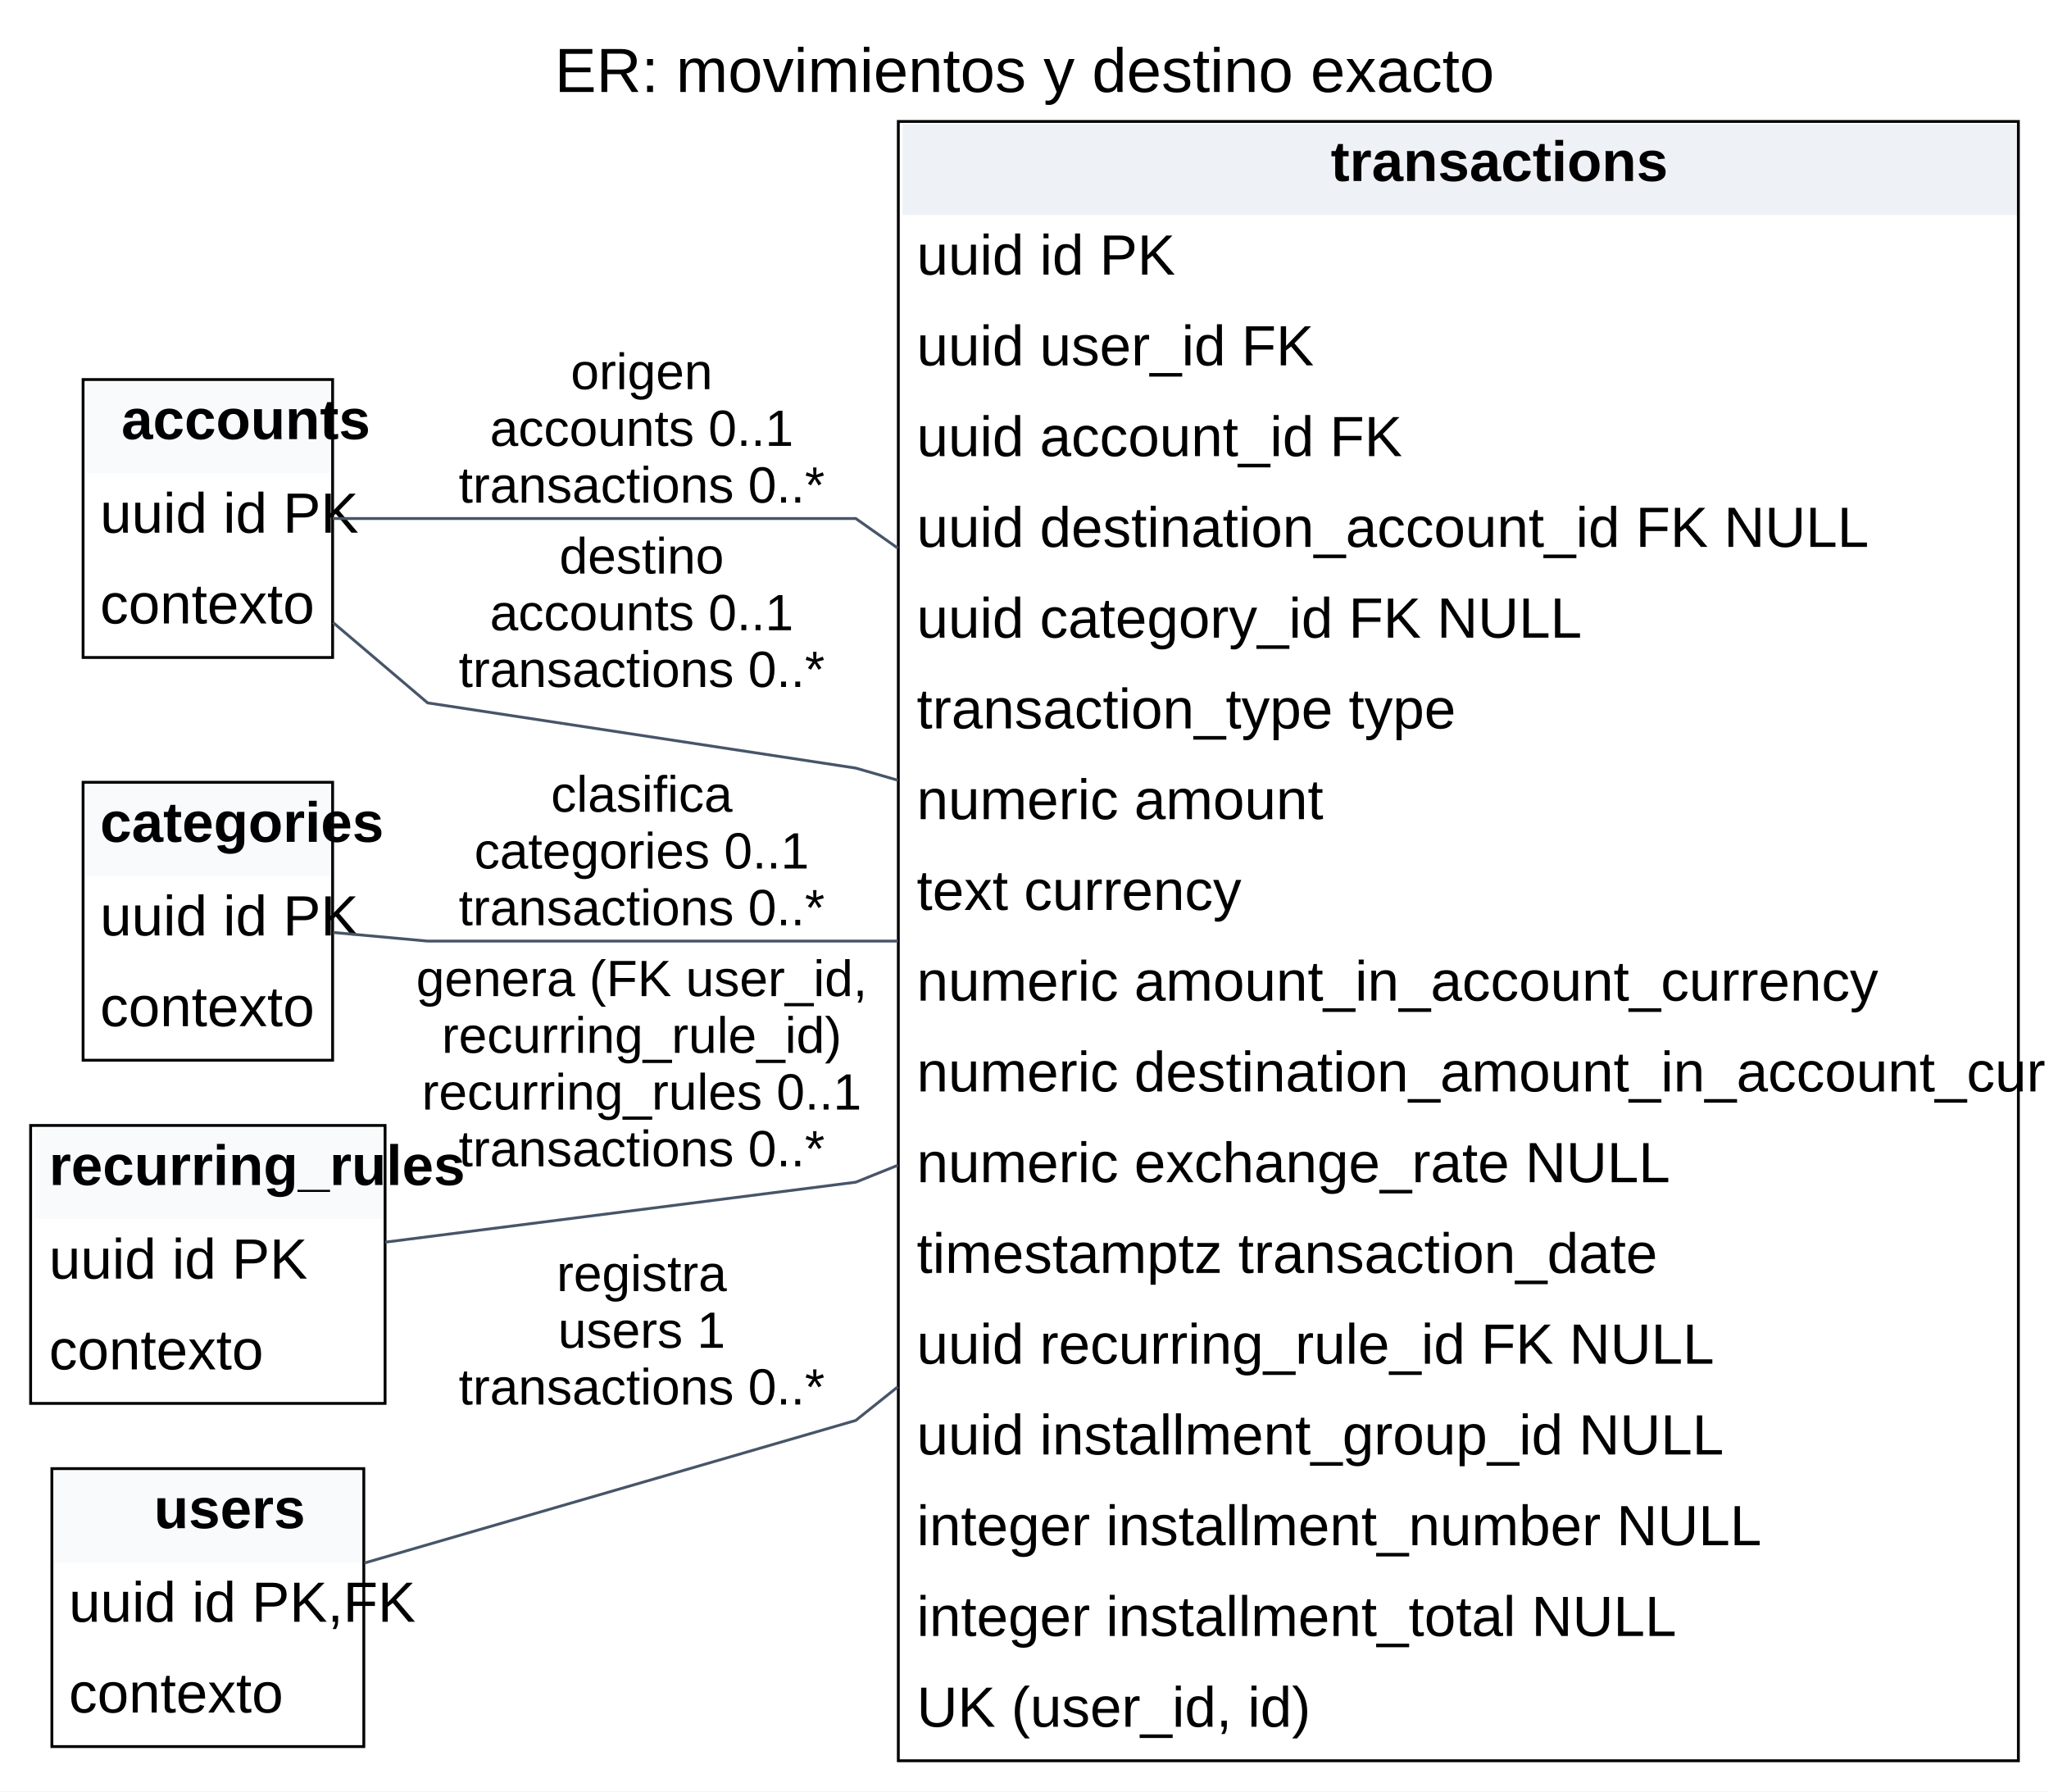
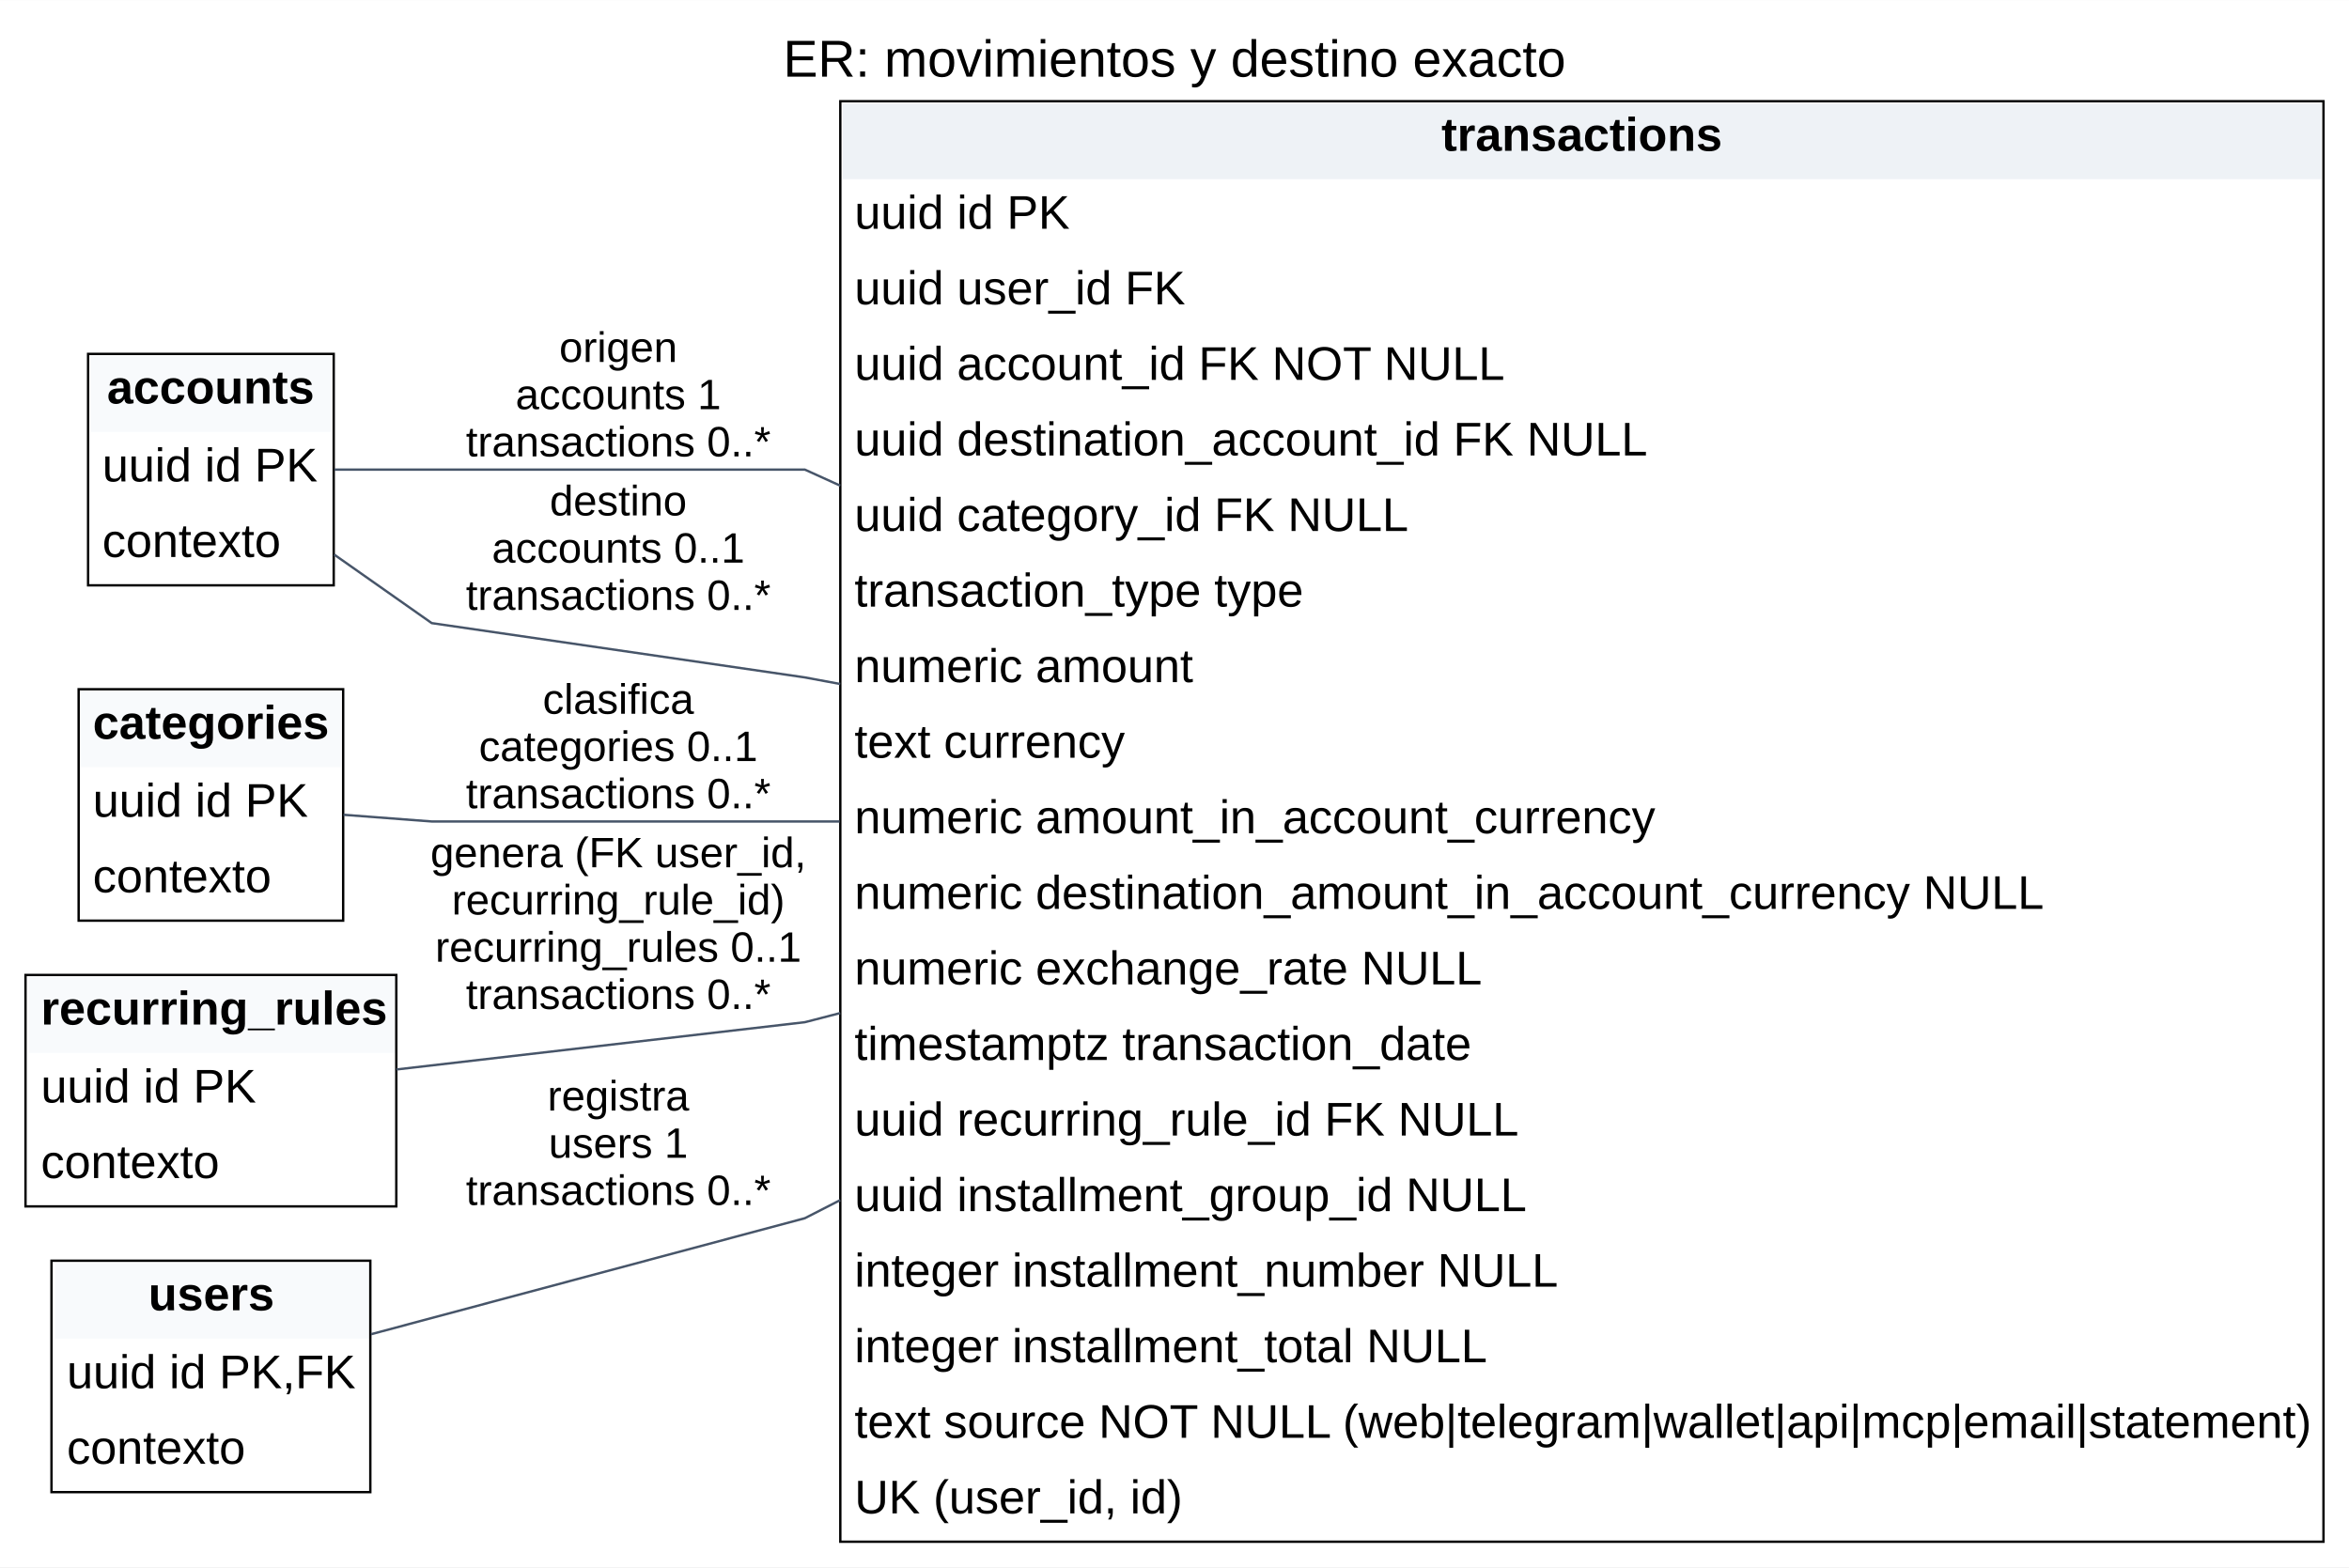
- <svg xmlns="http://www.w3.org/2000/svg" width="723pt" height="632pt" viewBox="0.00 0.00 722.60 631.60">
-   <g id="graph0" class="graph" transform="scale(1 1) rotate(0) translate(10.8 620.8)">
-     <polygon fill="white" stroke="transparent" points="-10.8,10.8 -10.8,-620.8 711.8,-620.8 711.8,10.8 -10.8,10.8" />
-     <text text-anchor="middle" x="350.5" y="-588.4" font-family="Arial" font-size="22.00">ER: movimientos y destino exacto</text>
+ <svg xmlns="http://www.w3.org/2000/svg" width="995pt" height="664pt" viewBox="0.00 0.00 994.60 663.60">
+   <g id="graph0" class="graph" transform="scale(1 1) rotate(0) translate(10.8 652.8)">
+     <polygon fill="white" stroke="transparent" points="-10.8,10.8 -10.8,-652.8 983.8,-652.8 983.8,10.8 -10.8,10.8" />
+     <text text-anchor="middle" x="486.5" y="-620.4" font-family="Arial" font-size="22.00">ER: movimientos y destino exacto</text>
    <g id="node1" class="node">
-       <polygon fill="#eef2f6" stroke="transparent" points="307.5,-545 307.5,-577 700.5,-577 700.5,-545 307.5,-545" />
-       <text text-anchor="start" x="458.5" y="-557" font-family="Arial" font-weight="bold" font-size="20.00">transactions</text>
-       <text text-anchor="start" x="312.5" y="-524" font-family="Arial" font-size="20.00">uuid id PK</text>
-       <text text-anchor="start" x="312.5" y="-492" font-family="Arial" font-size="20.00">uuid user_id FK</text>
-       <text text-anchor="start" x="312.5" y="-460" font-family="Arial" font-size="20.00">uuid account_id FK</text>
-       <text text-anchor="start" x="312.5" y="-428" font-family="Arial" font-size="20.00">uuid destination_account_id FK NULL</text>
-       <text text-anchor="start" x="312.5" y="-396" font-family="Arial" font-size="20.00">uuid category_id FK NULL</text>
-       <text text-anchor="start" x="312.5" y="-364" font-family="Arial" font-size="20.00">transaction_type type</text>
-       <text text-anchor="start" x="312.5" y="-332" font-family="Arial" font-size="20.00">numeric amount</text>
-       <text text-anchor="start" x="312.5" y="-300" font-family="Arial" font-size="20.00">text currency</text>
-       <text text-anchor="start" x="312.5" y="-268" font-family="Arial" font-size="20.00">numeric amount_in_account_currency</text>
-       <text text-anchor="start" x="312.5" y="-236" font-family="Arial" font-size="20.00">numeric destination_amount_in_account_currency NULL</text>
-       <text text-anchor="start" x="312.5" y="-204" font-family="Arial" font-size="20.00">numeric exchange_rate NULL</text>
-       <text text-anchor="start" x="312.5" y="-172" font-family="Arial" font-size="20.00">timestamptz transaction_date</text>
-       <text text-anchor="start" x="312.5" y="-140" font-family="Arial" font-size="20.00">uuid recurring_rule_id FK NULL</text>
-       <text text-anchor="start" x="312.5" y="-108" font-family="Arial" font-size="20.00">uuid installment_group_id NULL</text>
-       <text text-anchor="start" x="312.5" y="-76" font-family="Arial" font-size="20.00">integer installment_number NULL</text>
-       <text text-anchor="start" x="312.5" y="-44" font-family="Arial" font-size="20.00">integer installment_total NULL</text>
-       <text text-anchor="start" x="312.5" y="-12" font-family="Arial" font-size="20.00">UK (user_id, id)</text>
-       <polygon fill="none" stroke="black" points="306,0 306,-578 701,-578 701,0 306,0" />
+       <polygon fill="#eef2f6" stroke="transparent" points="346,-577 346,-609 972,-609 972,-577 346,-577" />
+       <text text-anchor="start" x="599.5" y="-589" font-family="Arial" font-weight="bold" font-size="20.00">transactions</text>
+       <text text-anchor="start" x="351" y="-556" font-family="Arial" font-size="20.00">uuid id PK</text>
+       <text text-anchor="start" x="351" y="-524" font-family="Arial" font-size="20.00">uuid user_id FK</text>
+       <text text-anchor="start" x="351" y="-492" font-family="Arial" font-size="20.00">uuid account_id FK NOT NULL</text>
+       <text text-anchor="start" x="351" y="-460" font-family="Arial" font-size="20.00">uuid destination_account_id FK NULL</text>
+       <text text-anchor="start" x="351" y="-428" font-family="Arial" font-size="20.00">uuid category_id FK NULL</text>
+       <text text-anchor="start" x="351" y="-396" font-family="Arial" font-size="20.00">transaction_type type</text>
+       <text text-anchor="start" x="351" y="-364" font-family="Arial" font-size="20.00">numeric amount</text>
+       <text text-anchor="start" x="351" y="-332" font-family="Arial" font-size="20.00">text currency</text>
+       <text text-anchor="start" x="351" y="-300" font-family="Arial" font-size="20.00">numeric amount_in_account_currency</text>
+       <text text-anchor="start" x="351" y="-268" font-family="Arial" font-size="20.00">numeric destination_amount_in_account_currency NULL</text>
+       <text text-anchor="start" x="351" y="-236" font-family="Arial" font-size="20.00">numeric exchange_rate NULL</text>
+       <text text-anchor="start" x="351" y="-204" font-family="Arial" font-size="20.00">timestamptz transaction_date</text>
+       <text text-anchor="start" x="351" y="-172" font-family="Arial" font-size="20.00">uuid recurring_rule_id FK NULL</text>
+       <text text-anchor="start" x="351" y="-140" font-family="Arial" font-size="20.00">uuid installment_group_id NULL</text>
+       <text text-anchor="start" x="351" y="-108" font-family="Arial" font-size="20.00">integer installment_number NULL</text>
+       <text text-anchor="start" x="351" y="-76" font-family="Arial" font-size="20.00">integer installment_total NULL</text>
+       <text text-anchor="start" x="351" y="-44" font-family="Arial" font-size="20.00">text source NOT NULL (web|telegram|wallet|api|mcp|email|statement)</text>
+       <text text-anchor="start" x="351" y="-12" font-family="Arial" font-size="20.00">UK (user_id, id)</text>
+       <polygon fill="none" stroke="black" points="345,0 345,-610 973,-610 973,0 345,0" />
    </g>
    <g id="node2" class="node">
-       <polygon fill="#f8fafc" stroke="transparent" points="19.5,-454 19.5,-486 105.5,-486 105.5,-454 19.5,-454" />
-       <text text-anchor="start" x="32" y="-466" font-family="Arial" font-weight="bold" font-size="20.00">accounts</text>
-       <text text-anchor="start" x="24.5" y="-433" font-family="Arial" font-size="20.00">uuid id PK</text>
-       <text text-anchor="start" x="24.5" y="-401" font-family="Arial" font-size="20.00">contexto</text>
-       <polygon fill="none" stroke="black" points="18.5,-389 18.5,-487 106.5,-487 106.5,-389 18.5,-389" />
+       <polygon fill="#f8fafc" stroke="transparent" points="27.5,-470 27.5,-502 129.5,-502 129.5,-470 27.5,-470" />
+       <text text-anchor="start" x="34.5" y="-482" font-family="Arial" font-weight="bold" font-size="20.00">accounts</text>
+       <text text-anchor="start" x="32.5" y="-449" font-family="Arial" font-size="20.00">uuid id PK</text>
+       <text text-anchor="start" x="32.5" y="-417" font-family="Arial" font-size="20.00">contexto</text>
+       <polygon fill="none" stroke="black" points="26.5,-405 26.5,-503 130.5,-503 130.5,-405 26.5,-405" />
    </g>
    <g id="edge2" class="edge">
-       <path fill="none" stroke="#475569" d="M106.56,-438C172.51,-438 291,-438 291,-438 291,-438 296.56,-434.08 305.87,-427.52" />
-       <text text-anchor="middle" x="215.5" y="-483.6" font-family="Arial" font-size="18.00">origen</text>
-       <text text-anchor="middle" x="215.5" y="-463.6" font-family="Arial" font-size="18.00">accounts 0..1</text>
-       <text text-anchor="middle" x="215.5" y="-443.6" font-family="Arial" font-size="18.00">transactions 0..*</text>
+       <path fill="none" stroke="#475569" d="M130.8,-454C204.08,-454 330,-454 330,-454 330,-454 335.45,-451.52 344.95,-447.21" />
+       <text text-anchor="middle" x="251" y="-499.6" font-family="Arial" font-size="18.00">origen</text>
+       <text text-anchor="middle" x="251" y="-479.6" font-family="Arial" font-size="18.00">accounts 1</text>
+       <text text-anchor="middle" x="251" y="-459.6" font-family="Arial" font-size="18.00">transactions 0..*</text>
    </g>
    <g id="edge3" class="edge">
-       <path fill="none" stroke="#475569" d="M106.67,-401.32C124.02,-386.58 140,-373 140,-373 140,-373 291,-350 291,-350 291,-350 296.56,-348.4 305.87,-345.71" />
-       <text text-anchor="middle" x="215.5" y="-418.6" font-family="Arial" font-size="18.00">destino</text>
-       <text text-anchor="middle" x="215.5" y="-398.6" font-family="Arial" font-size="18.00">accounts 0..1</text>
-       <text text-anchor="middle" x="215.5" y="-378.6" font-family="Arial" font-size="18.00">transactions 0..*</text>
+       <path fill="none" stroke="#475569" d="M130.62,-418.08C152.01,-403.05 172,-389 172,-389 172,-389 330,-366 330,-366 330,-366 335.45,-364.99 344.95,-363.22" />
+       <text text-anchor="middle" x="251" y="-434.6" font-family="Arial" font-size="18.00">destino</text>
+       <text text-anchor="middle" x="251" y="-414.6" font-family="Arial" font-size="18.00">accounts 0..1</text>
+       <text text-anchor="middle" x="251" y="-394.6" font-family="Arial" font-size="18.00">transactions 0..*</text>
    </g>
    <g id="node3" class="node">
-       <polygon fill="#f8fafc" stroke="transparent" points="19.5,-312 19.5,-344 105.5,-344 105.5,-312 19.5,-312" />
-       <text text-anchor="start" x="24.5" y="-324" font-family="Arial" font-weight="bold" font-size="20.00">categories</text>
-       <text text-anchor="start" x="24.5" y="-291" font-family="Arial" font-size="20.00">uuid id PK</text>
-       <text text-anchor="start" x="24.5" y="-259" font-family="Arial" font-size="20.00">contexto</text>
-       <polygon fill="none" stroke="black" points="18.5,-247 18.5,-345 106.5,-345 106.5,-247 18.5,-247" />
+       <polygon fill="#f8fafc" stroke="transparent" points="23.5,-328 23.5,-360 133.5,-360 133.5,-328 23.5,-328" />
+       <text text-anchor="start" x="28.5" y="-340" font-family="Arial" font-weight="bold" font-size="20.00">categories</text>
+       <text text-anchor="start" x="28.5" y="-307" font-family="Arial" font-size="20.00">uuid id PK</text>
+       <text text-anchor="start" x="28.5" y="-275" font-family="Arial" font-size="20.00">contexto</text>
+       <polygon fill="none" stroke="black" points="22.5,-263 22.5,-361 134.5,-361 134.5,-263 22.5,-263" />
    </g>
    <g id="edge4" class="edge">
-       <path fill="none" stroke="#475569" d="M106.67,-292.05C124.02,-290.46 140,-289 140,-289 140,-289 220.65,-289 305.87,-289" />
-       <text text-anchor="middle" x="215.5" y="-334.6" font-family="Arial" font-size="18.00">clasifica</text>
-       <text text-anchor="middle" x="215.5" y="-314.6" font-family="Arial" font-size="18.00">categories 0..1</text>
-       <text text-anchor="middle" x="215.5" y="-294.6" font-family="Arial" font-size="18.00">transactions 0..*</text>
+       <path fill="none" stroke="#475569" d="M134.64,-307.83C154.45,-306.33 172,-305 172,-305 172,-305 250.67,-305 344.71,-305" />
+       <text text-anchor="middle" x="251" y="-350.6" font-family="Arial" font-size="18.00">clasifica</text>
+       <text text-anchor="middle" x="251" y="-330.6" font-family="Arial" font-size="18.00">categories 0..1</text>
+       <text text-anchor="middle" x="251" y="-310.6" font-family="Arial" font-size="18.00">transactions 0..*</text>
    </g>
    <g id="node4" class="node">
-       <polygon fill="#f8fafc" stroke="transparent" points="1.5,-191 1.5,-223 124.5,-223 124.5,-191 1.5,-191" />
-       <text text-anchor="start" x="6.5" y="-203" font-family="Arial" font-weight="bold" font-size="20.00">recurring_rules</text>
-       <text text-anchor="start" x="6.5" y="-170" font-family="Arial" font-size="20.00">uuid id PK</text>
-       <text text-anchor="start" x="6.5" y="-138" font-family="Arial" font-size="20.00">contexto</text>
-       <polygon fill="none" stroke="black" points="0,-126 0,-224 125,-224 125,-126 0,-126" />
+       <polygon fill="#f8fafc" stroke="transparent" points="1.5,-207 1.5,-239 156.5,-239 156.5,-207 1.5,-207" />
+       <text text-anchor="start" x="6.5" y="-219" font-family="Arial" font-weight="bold" font-size="20.00">recurring_rules</text>
+       <text text-anchor="start" x="6.5" y="-186" font-family="Arial" font-size="20.00">uuid id PK</text>
+       <text text-anchor="start" x="6.5" y="-154" font-family="Arial" font-size="20.00">contexto</text>
+       <polygon fill="none" stroke="black" points="0,-142 0,-240 157,-240 157,-142 0,-142" />
    </g>
    <g id="edge5" class="edge">
-       <path fill="none" stroke="#475569" d="M125.06,-182.85C192.44,-191.44 291,-204 291,-204 291,-204 296.56,-206.23 305.87,-209.98" />
-       <text text-anchor="middle" x="215.5" y="-269.6" font-family="Arial" font-size="18.00">genera (FK user_id,</text>
-       <text text-anchor="middle" x="215.5" y="-249.6" font-family="Arial" font-size="18.00">recurring_rule_id)</text>
-       <text text-anchor="middle" x="215.5" y="-229.6" font-family="Arial" font-size="18.00">recurring_rules 0..1</text>
-       <text text-anchor="middle" x="215.5" y="-209.6" font-family="Arial" font-size="18.00">transactions 0..*</text>
+       <path fill="none" stroke="#475569" d="M157.04,-199.98C230.61,-208.49 330,-220 330,-220 330,-220 335.45,-221.41 344.95,-223.87" />
+       <text text-anchor="middle" x="251" y="-285.6" font-family="Arial" font-size="18.00">genera (FK user_id,</text>
+       <text text-anchor="middle" x="251" y="-265.6" font-family="Arial" font-size="18.00">recurring_rule_id)</text>
+       <text text-anchor="middle" x="251" y="-245.6" font-family="Arial" font-size="18.00">recurring_rules 0..1</text>
+       <text text-anchor="middle" x="251" y="-225.6" font-family="Arial" font-size="18.00">transactions 0..*</text>
    </g>
    <g id="node5" class="node">
-       <polygon fill="#f8fafc" stroke="transparent" points="8.5,-70 8.5,-102 116.5,-102 116.5,-70 8.5,-70" />
-       <text text-anchor="start" x="43.5" y="-82" font-family="Arial" font-weight="bold" font-size="20.00">users</text>
-       <text text-anchor="start" x="13.5" y="-49" font-family="Arial" font-size="20.00">uuid id PK,FK</text>
-       <text text-anchor="start" x="13.5" y="-17" font-family="Arial" font-size="20.00">contexto</text>
-       <polygon fill="none" stroke="black" points="7.5,-5 7.5,-103 117.5,-103 117.5,-5 7.5,-5" />
+       <polygon fill="#f8fafc" stroke="transparent" points="12.5,-86 12.5,-118 145.5,-118 145.5,-86 12.5,-86" />
+       <text text-anchor="start" x="52" y="-98" font-family="Arial" font-weight="bold" font-size="20.00">users</text>
+       <text text-anchor="start" x="17.5" y="-65" font-family="Arial" font-size="20.00">uuid id PK,FK</text>
+       <text text-anchor="start" x="17.5" y="-33" font-family="Arial" font-size="20.00">contexto</text>
+       <polygon fill="none" stroke="black" points="11,-21 11,-119 146,-119 146,-21 11,-21" />
    </g>
    <g id="edge1" class="edge">
-       <path fill="none" stroke="#475569" d="M117.7,-69.72C184.99,-89.25 291,-120 291,-120 291,-120 296.56,-124.44 305.87,-131.88" />
-       <text text-anchor="middle" x="215.5" y="-165.6" font-family="Arial" font-size="18.00">registra</text>
-       <text text-anchor="middle" x="215.5" y="-145.6" font-family="Arial" font-size="18.00">users 1</text>
-       <text text-anchor="middle" x="215.5" y="-125.6" font-family="Arial" font-size="18.00">transactions 0..*</text>
+       <path fill="none" stroke="#475569" d="M146.3,-87.87C220.51,-107.71 330,-137 330,-137 330,-137 335.45,-139.79 344.95,-144.66" />
+       <text text-anchor="middle" x="251" y="-182.6" font-family="Arial" font-size="18.00">registra</text>
+       <text text-anchor="middle" x="251" y="-162.6" font-family="Arial" font-size="18.00">users 1</text>
+       <text text-anchor="middle" x="251" y="-142.6" font-family="Arial" font-size="18.00">transactions 0..*</text>
    </g>
  </g>
</svg>
